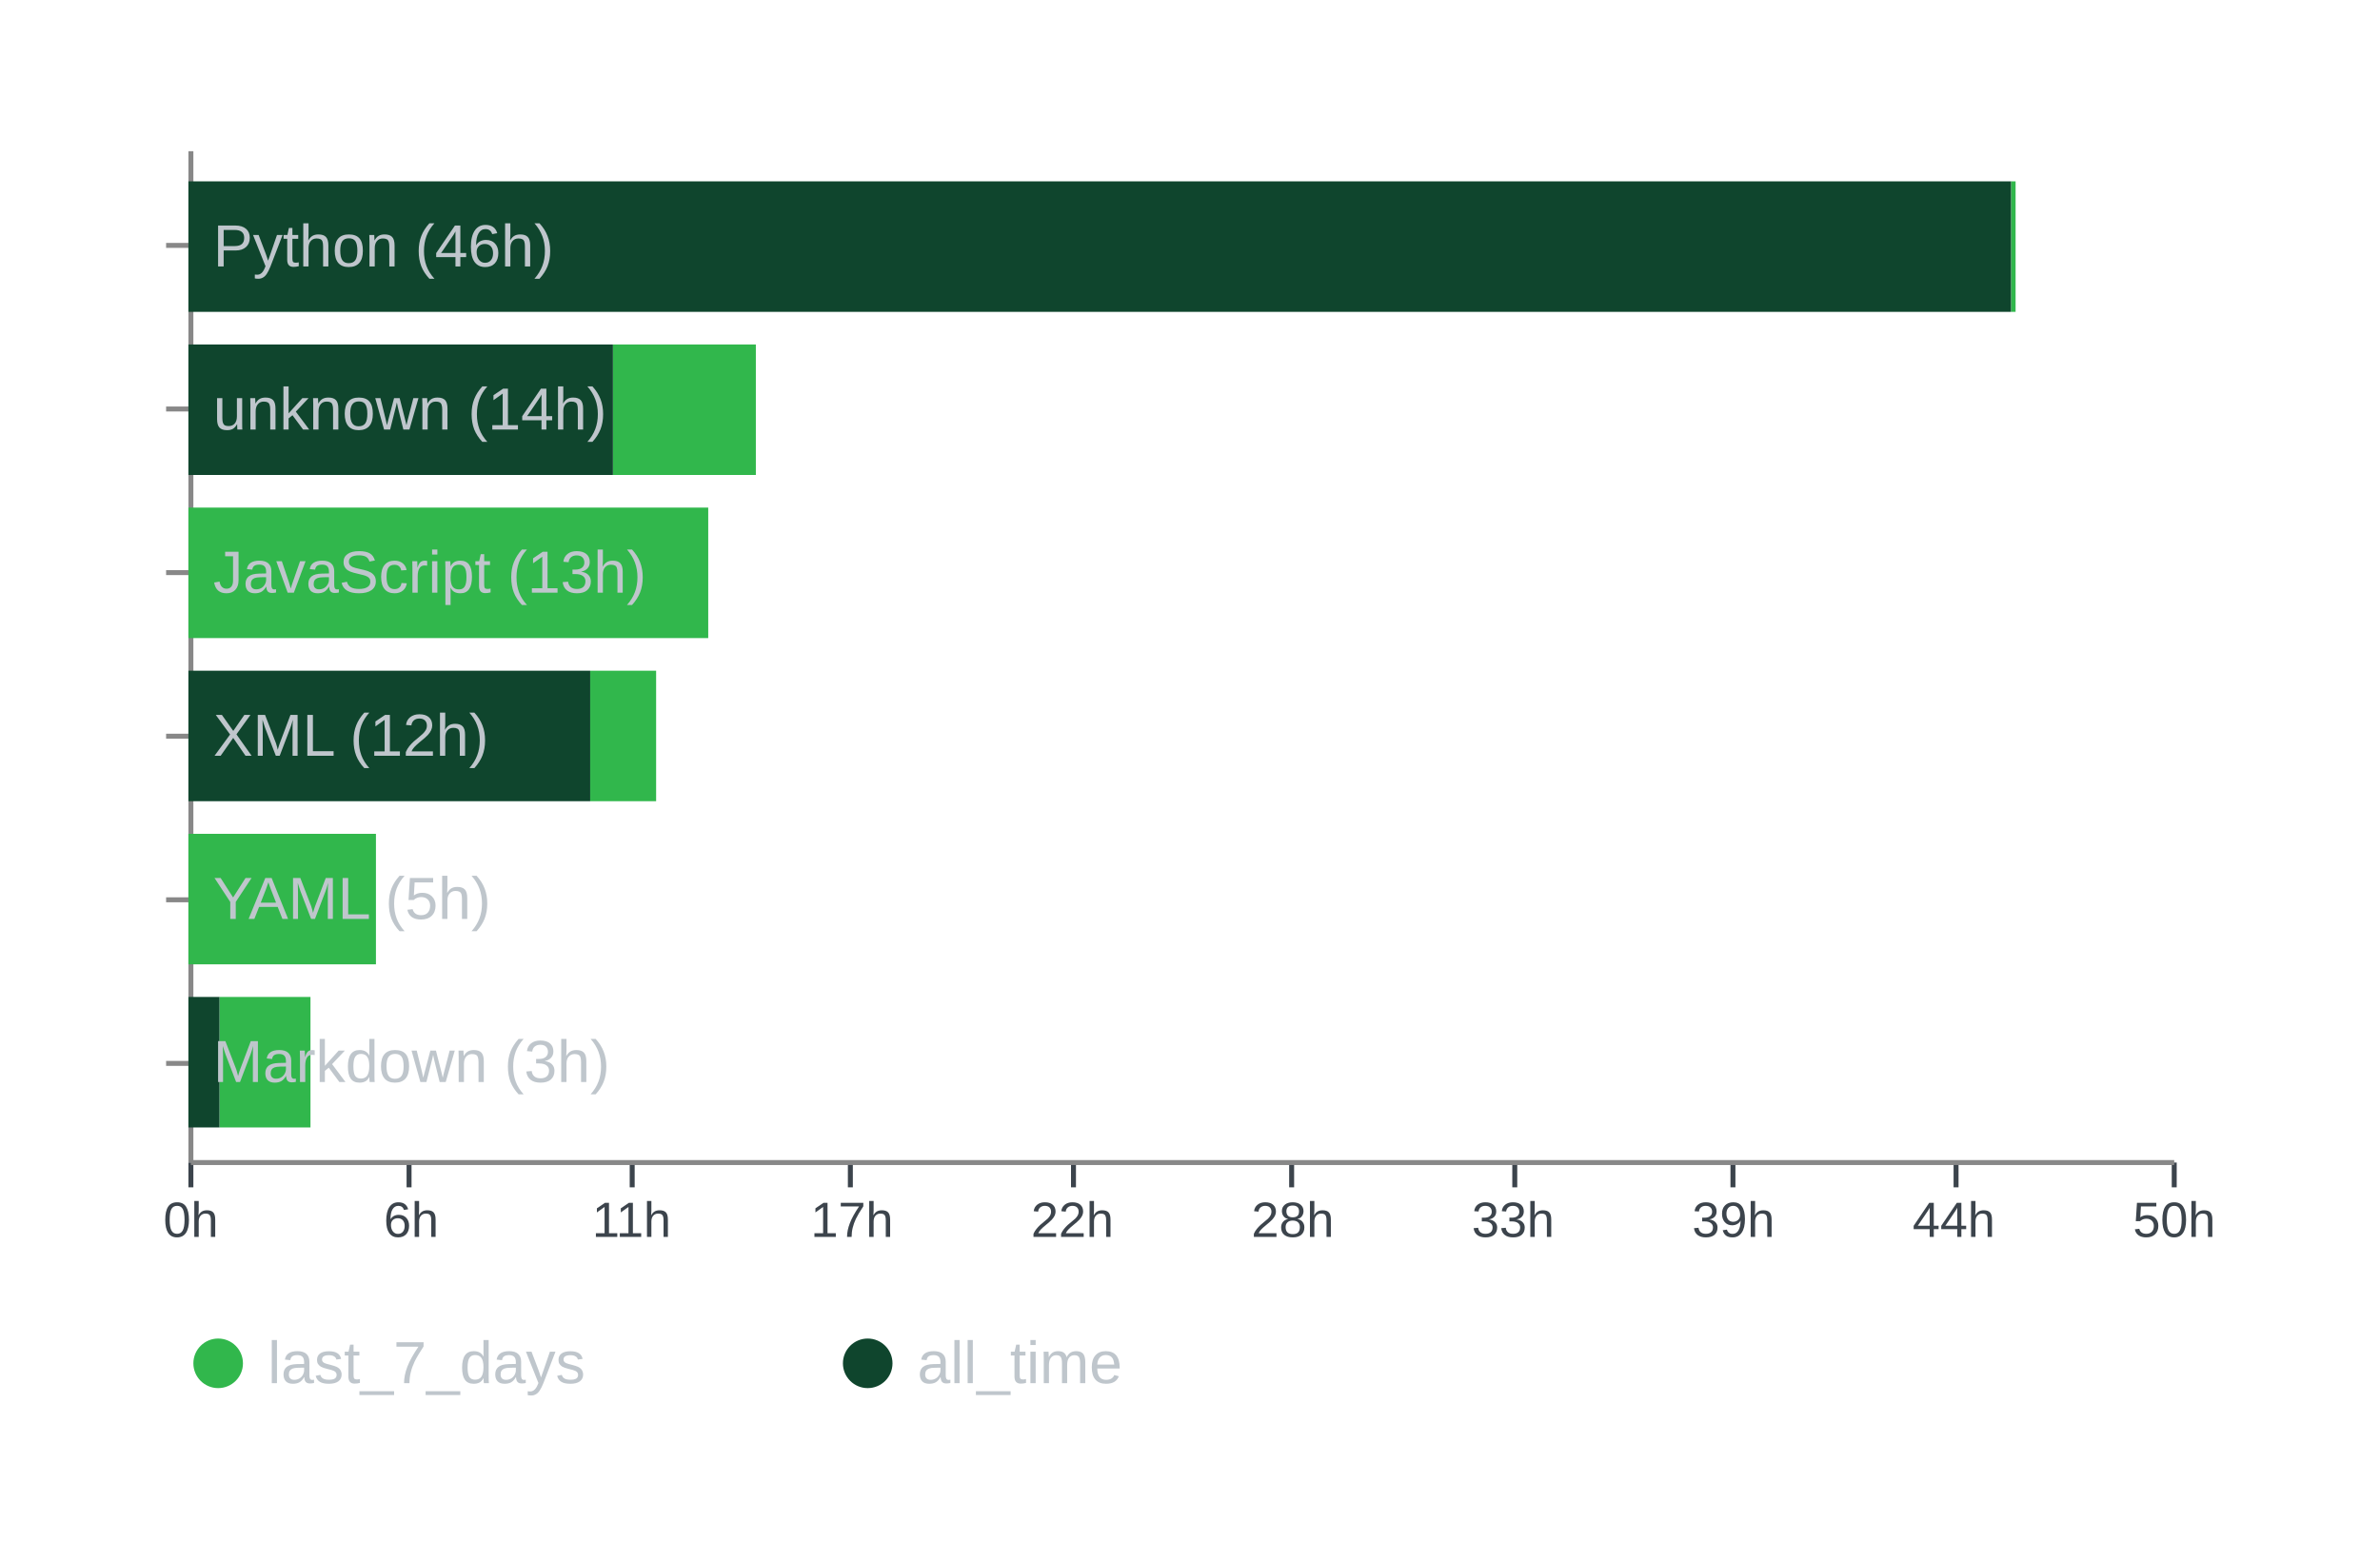
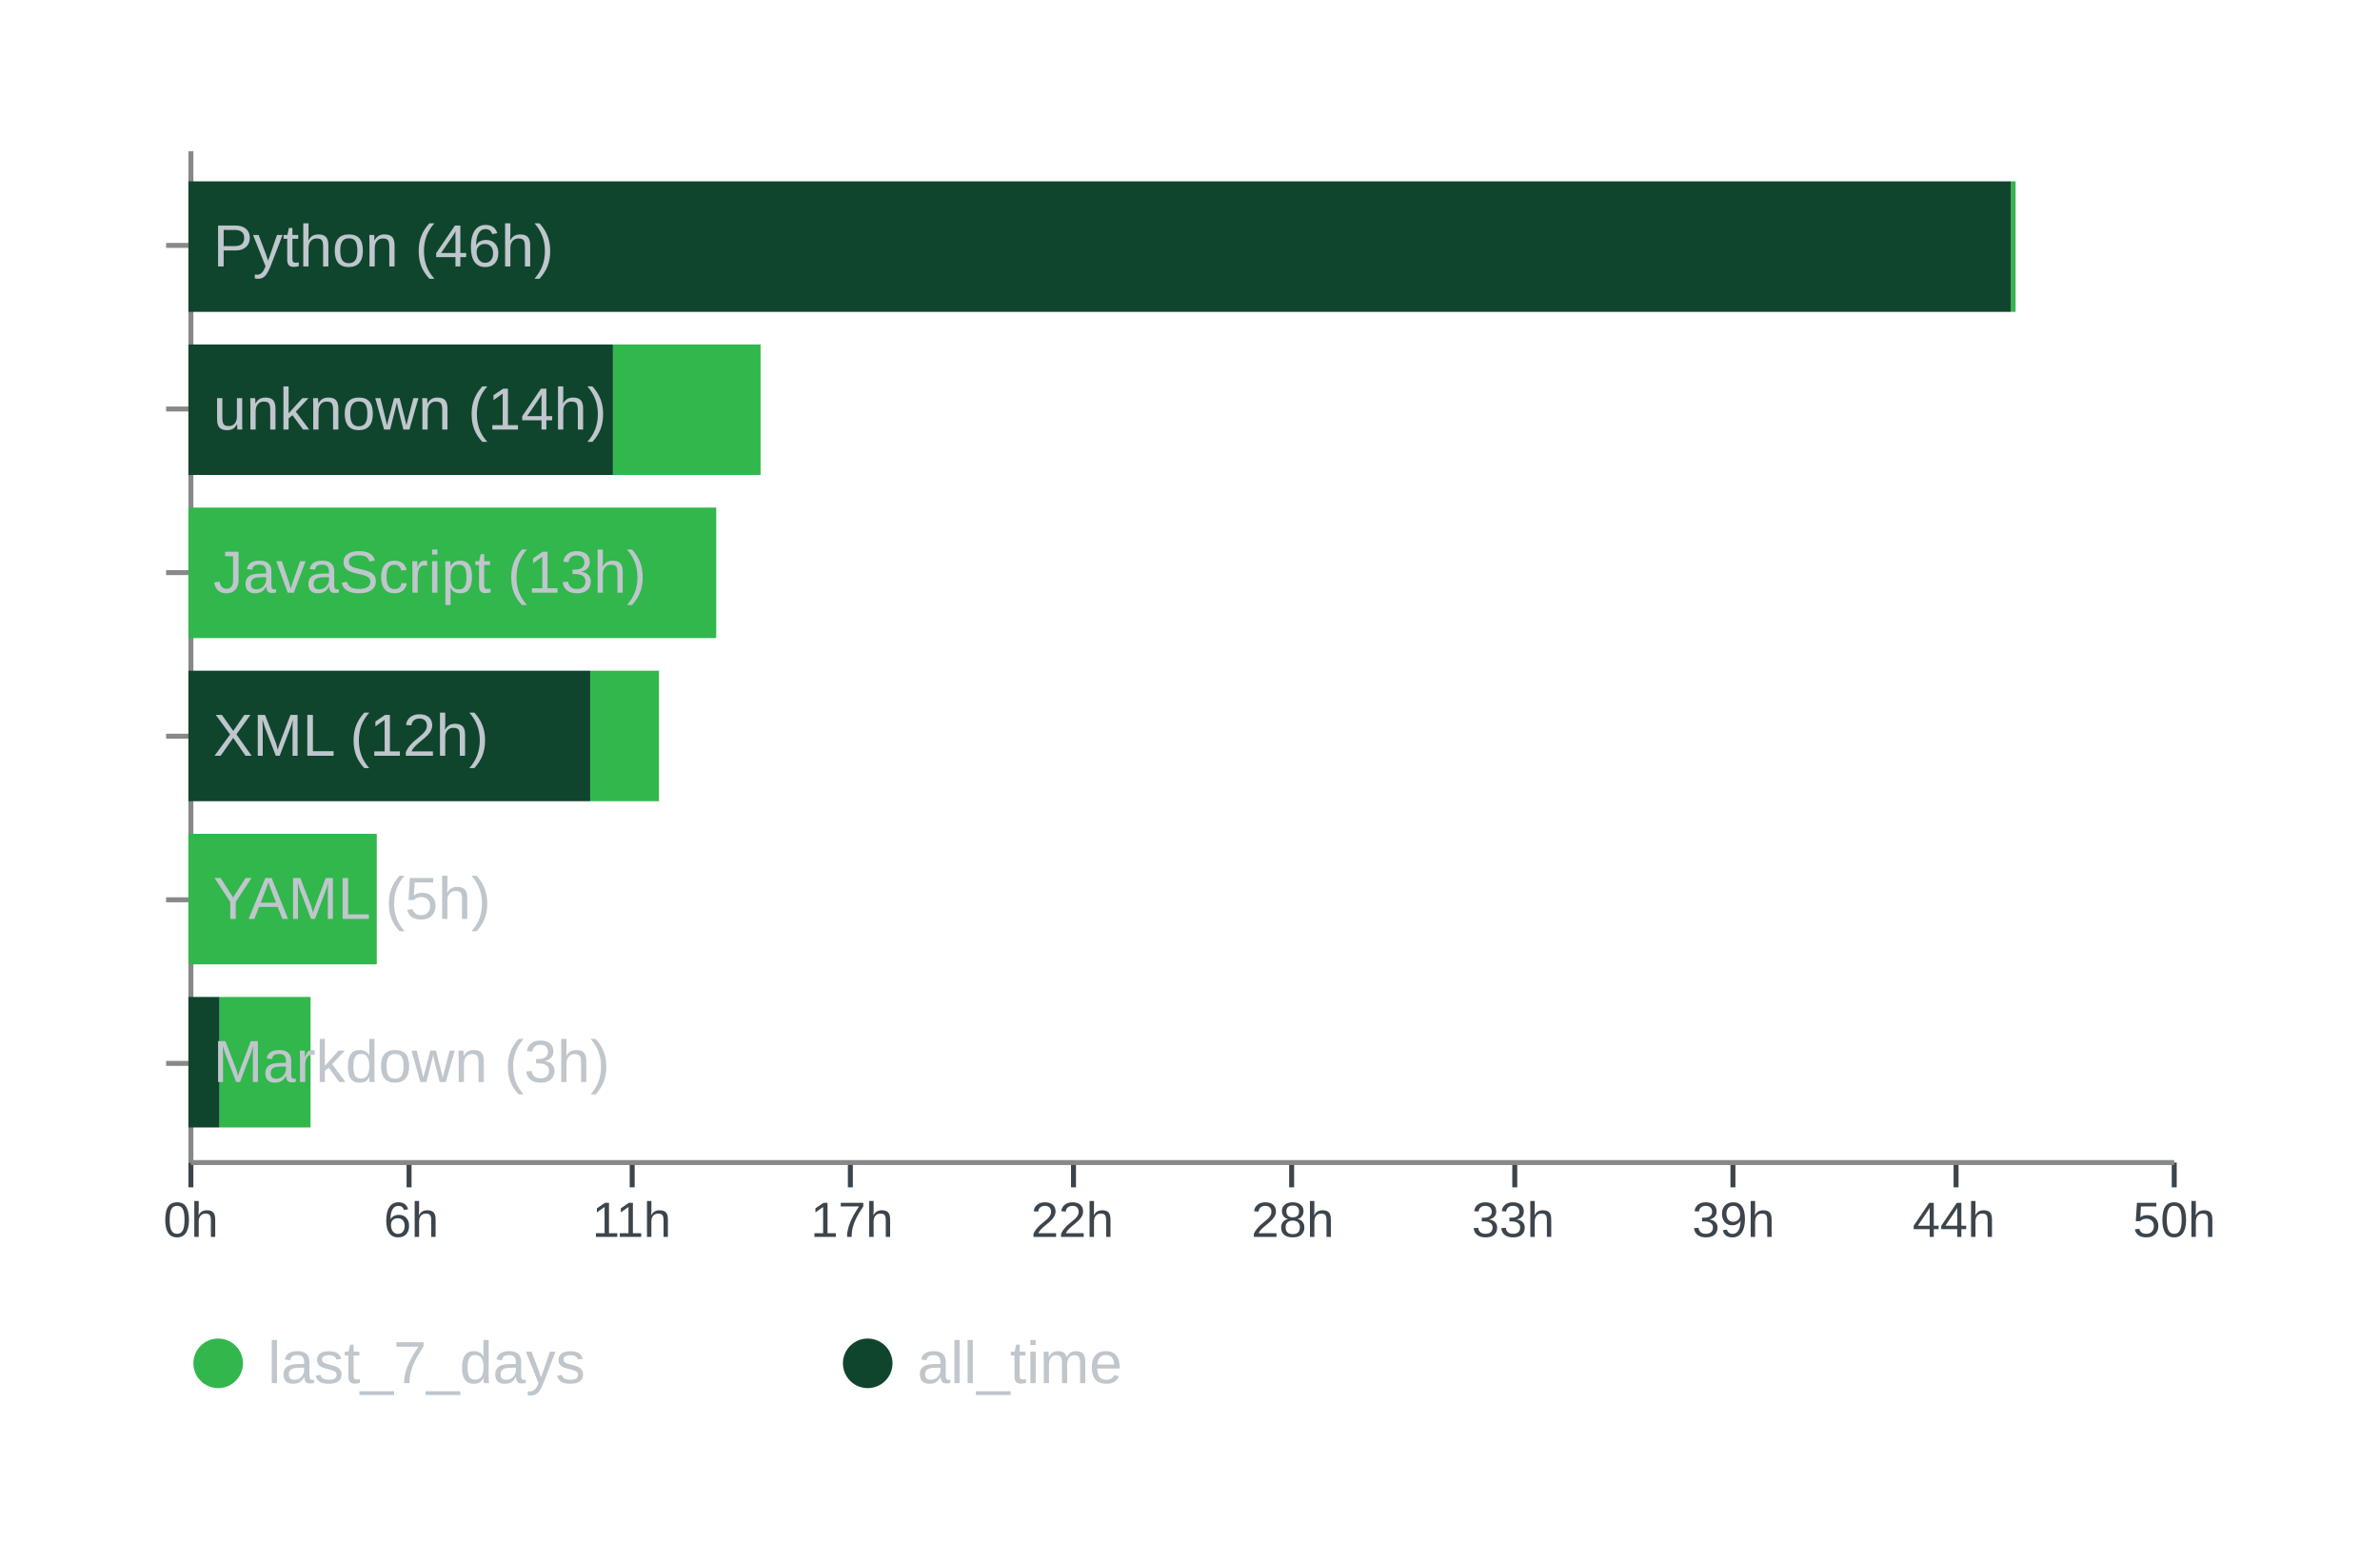
<svg xmlns="http://www.w3.org/2000/svg" version="1.1" class="marks" width="480" height="311" viewBox="0 0 480 311">
  <g fill="none" stroke-miterlimit="10" transform="translate(38,30)">
    <g class="mark-group role-frame root" role="graphics-object" aria-roledescription="group mark container">
      <g transform="translate(0,0)">
        <path class="background" aria-hidden="true" d="M0,0h400v204h-400Z" />
        <g>
          <g class="mark-group role-axis" role="graphics-symbol" aria-roledescription="axis" aria-label="Y-axis for a discrete scale with 6 values: Python, unknown, JavaScript, XML, YAML, Markdown">
            <g transform="translate(0.5,0.5)">
              <path class="background" aria-hidden="true" d="M0,0h0v0h0Z" pointer-events="none" />
              <g>
                <g class="mark-rule role-axis-tick" pointer-events="none">
                  <line transform="translate(0,19)" x2="-5" y2="0" stroke="#888" stroke-width="1" opacity="1" />
                  <line transform="translate(0,52)" x2="-5" y2="0" stroke="#888" stroke-width="1" opacity="1" />
                  <line transform="translate(0,85)" x2="-5" y2="0" stroke="#888" stroke-width="1" opacity="1" />
                  <line transform="translate(0,118)" x2="-5" y2="0" stroke="#888" stroke-width="1" opacity="1" />
                  <line transform="translate(0,151)" x2="-5" y2="0" stroke="#888" stroke-width="1" opacity="1" />
                  <line transform="translate(0,184)" x2="-5" y2="0" stroke="#888" stroke-width="1" opacity="1" />
                </g>
                <g class="mark-rule role-axis-domain" pointer-events="none">
                  <line transform="translate(0,0)" x2="0" y2="204" stroke="#888" stroke-width="1" opacity="1" />
                </g>
              </g>
              <path class="foreground" aria-hidden="true" d="" pointer-events="none" display="none" />
            </g>
          </g>
          <g class="mark-rect role-mark" role="graphics-symbol" aria-roledescription="rect mark container">
            <path d="M367.571,6.581h0.936v26.323h-0.936Z" fill="#31b74c" />
            <path d="M0,6.581h367.571v26.323h-367.571Z" fill="#0f452d" />
-             <path d="M85.618,39.484h28.822v26.323h-28.822Z" fill="#31b74c" />
+             <path d="M85.618,39.484h29.771v26.323h-29.771Z" fill="#31b74c" />
            <path d="M0,39.484h85.618v26.323h-85.618Z" fill="#0f452d" />
-             <path d="M0,72.387h104.836v26.323h-104.836Z" fill="#31b74c" />
+             <path d="M0,72.387h106.451v26.323h-106.451Z" fill="#31b74c" />
            <path d="M0,72.387h0v26.323h0Z" fill="#0f452d" />
-             <path d="M81.031,105.29h13.296v26.323h-13.296Z" fill="#31b74c" />
+             <path d="M81.031,105.29h13.869v26.323h-13.869Z" fill="#31b74c" />
            <path d="M0,105.29h81.031v26.323h-81.031Z" fill="#0f452d" />
-             <path d="M0,138.194h37.82v26.323h-37.82Z" fill="#31b74c" />
+             <path d="M0,138.194h37.987v26.323h-37.987Z" fill="#31b74c" />
            <path d="M0,138.194h0v26.323h0Z" fill="#0f452d" />
-             <path d="M6.264,171.097h18.353v26.323h-18.353Z" fill="#31b74c" />
+             <path d="M6.264,171.097h18.371v26.323h-18.371Z" fill="#31b74c" />
            <path d="M0,171.097h6.264v26.323h-6.264Z" fill="#0f452d" />
          </g>
          <g class="mark-text role-mark" role="graphics-object" aria-roledescription="text mark container">
            <text text-anchor="start" transform="translate(5,23.74194)" font-family="Arial, sans-serif" font-size="12px" fill="#bfc6cc">Python (46h)</text>
            <text text-anchor="start" transform="translate(5,56.64516)" font-family="Arial, sans-serif" font-size="12px" fill="#bfc6cc">unknown (14h)</text>
            <text text-anchor="start" transform="translate(5,89.54839)" font-family="Arial, sans-serif" font-size="12px" fill="#bfc6cc">JavaScript (13h)</text>
            <text text-anchor="start" transform="translate(5,122.4516)" font-family="Arial, sans-serif" font-size="12px" fill="#bfc6cc">XML (12h)</text>
            <text text-anchor="start" transform="translate(5,155.3548)" font-family="Arial, sans-serif" font-size="12px" fill="#bfc6cc">YAML (5h)</text>
            <text text-anchor="start" transform="translate(5,188.2581)" font-family="Arial, sans-serif" font-size="12px" fill="#bfc6cc">Markdown (3h)</text>
          </g>
          <g class="mark-group role-legend" role="graphics-symbol" aria-roledescription="legend" aria-label="Symbol legend for fill color with 2 values: last_7_days, all_time">
            <g transform="translate(0,239)">
              <path class="background" aria-hidden="true" d="M0,0h223v12h-223Z" pointer-events="none" />
              <g>
                <g class="mark-group role-legend-entry">
                  <g transform="translate(0,0)">
                    <path class="background" aria-hidden="true" d="M0,0h0v0h0Z" pointer-events="none" />
                    <g>
                      <g class="mark-group role-scope" role="graphics-object" aria-roledescription="group mark container">
                        <g transform="translate(0,0)">
                          <path class="background" aria-hidden="true" d="M0,0h121v12h-121Z" pointer-events="none" opacity="1" />
                          <g>
                            <g class="mark-symbol role-legend-symbol" pointer-events="none">
                              <path transform="translate(6,6)" d="M5,0A5,5,0,1,1,-5,0A5,5,0,1,1,5,0" fill="#31b74c" stroke-width="1.5" opacity="1" />
                            </g>
                            <g class="mark-text role-legend-label" pointer-events="none">
                              <text text-anchor="start" transform="translate(16,10)" font-family="Arial, sans-serif" font-size="12px" fill="#bfc6cc" opacity="1">last_7_days</text>
                            </g>
                          </g>
                          <path class="foreground" aria-hidden="true" d="" pointer-events="none" display="none" />
                        </g>
                        <g transform="translate(131,0)">
                          <path class="background" aria-hidden="true" d="M0,0h92v12h-92Z" pointer-events="none" opacity="1" />
                          <g>
                            <g class="mark-symbol role-legend-symbol" pointer-events="none">
                              <path transform="translate(6,6)" d="M5,0A5,5,0,1,1,-5,0A5,5,0,1,1,5,0" fill="#0f452d" stroke-width="1.5" opacity="1" />
                            </g>
                            <g class="mark-text role-legend-label" pointer-events="none">
                              <text text-anchor="start" transform="translate(16,10)" font-family="Arial, sans-serif" font-size="12px" fill="#bfc6cc" opacity="1">all_time</text>
                            </g>
                          </g>
                          <path class="foreground" aria-hidden="true" d="" pointer-events="none" display="none" />
                        </g>
                      </g>
                    </g>
                    <path class="foreground" aria-hidden="true" d="" pointer-events="none" display="none" />
                  </g>
                </g>
              </g>
              <path class="foreground" aria-hidden="true" d="" pointer-events="none" display="none" />
            </g>
          </g>
          <g class="mark-group role-axis" role="graphics-symbol" aria-roledescription="axis" aria-label="X-axis for a linear scale with values from 0k to 180k">
            <g transform="translate(0.5,204.5)">
              <path class="background" aria-hidden="true" d="M0,0h0v0h0Z" pointer-events="none" />
              <g>
                <g class="mark-rule role-axis-tick" pointer-events="none">
                  <line transform="translate(0,0)" x2="0" y2="5" stroke="#3c444c" stroke-width="1" opacity="1" />
                  <line transform="translate(44,0)" x2="0" y2="5" stroke="#3c444c" stroke-width="1" opacity="1" />
                  <line transform="translate(89,0)" x2="0" y2="5" stroke="#3c444c" stroke-width="1" opacity="1" />
                  <line transform="translate(133,0)" x2="0" y2="5" stroke="#3c444c" stroke-width="1" opacity="1" />
                  <line transform="translate(178,0)" x2="0" y2="5" stroke="#3c444c" stroke-width="1" opacity="1" />
                  <line transform="translate(222,0)" x2="0" y2="5" stroke="#3c444c" stroke-width="1" opacity="1" />
                  <line transform="translate(267,0)" x2="0" y2="5" stroke="#3c444c" stroke-width="1" opacity="1" />
                  <line transform="translate(311,0)" x2="0" y2="5" stroke="#3c444c" stroke-width="1" opacity="1" />
                  <line transform="translate(356,0)" x2="0" y2="5" stroke="#3c444c" stroke-width="1" opacity="1" />
                  <line transform="translate(400,0)" x2="0" y2="5" stroke="#3c444c" stroke-width="1" opacity="1" />
                </g>
                <g class="mark-text role-axis-label" pointer-events="none">
                  <text text-anchor="middle" transform="translate(0,15)" font-family="Arial, sans-serif" font-size="10px" fill="#3c444c" opacity="1">0h</text>
                  <text text-anchor="middle" transform="translate(44.44444,15)" font-family="Arial, sans-serif" font-size="10px" fill="#3c444c" opacity="1">6h</text>
                  <text text-anchor="middle" transform="translate(88.88889,15)" font-family="Arial, sans-serif" font-size="10px" fill="#3c444c" opacity="1">11h</text>
                  <text text-anchor="middle" transform="translate(133.3333,15)" font-family="Arial, sans-serif" font-size="10px" fill="#3c444c" opacity="1">17h</text>
                  <text text-anchor="middle" transform="translate(177.7778,15)" font-family="Arial, sans-serif" font-size="10px" fill="#3c444c" opacity="1">22h</text>
                  <text text-anchor="middle" transform="translate(222.2222,15)" font-family="Arial, sans-serif" font-size="10px" fill="#3c444c" opacity="1">28h</text>
                  <text text-anchor="middle" transform="translate(266.6667,15)" font-family="Arial, sans-serif" font-size="10px" fill="#3c444c" opacity="1">33h</text>
                  <text text-anchor="middle" transform="translate(311.1111,15)" font-family="Arial, sans-serif" font-size="10px" fill="#3c444c" opacity="1">39h</text>
                  <text text-anchor="middle" transform="translate(355.5556,15)" font-family="Arial, sans-serif" font-size="10px" fill="#3c444c" opacity="1">44h</text>
                  <text text-anchor="middle" transform="translate(400,15)" font-family="Arial, sans-serif" font-size="10px" fill="#3c444c" opacity="1">50h</text>
                </g>
                <g class="mark-rule role-axis-domain" pointer-events="none">
                  <line transform="translate(0,0)" x2="400" y2="0" stroke="#888" stroke-width="1" opacity="1" />
                </g>
              </g>
              <path class="foreground" aria-hidden="true" d="" pointer-events="none" display="none" />
            </g>
          </g>
        </g>
        <path class="foreground" aria-hidden="true" d="" display="none" />
      </g>
    </g>
  </g>
</svg>
